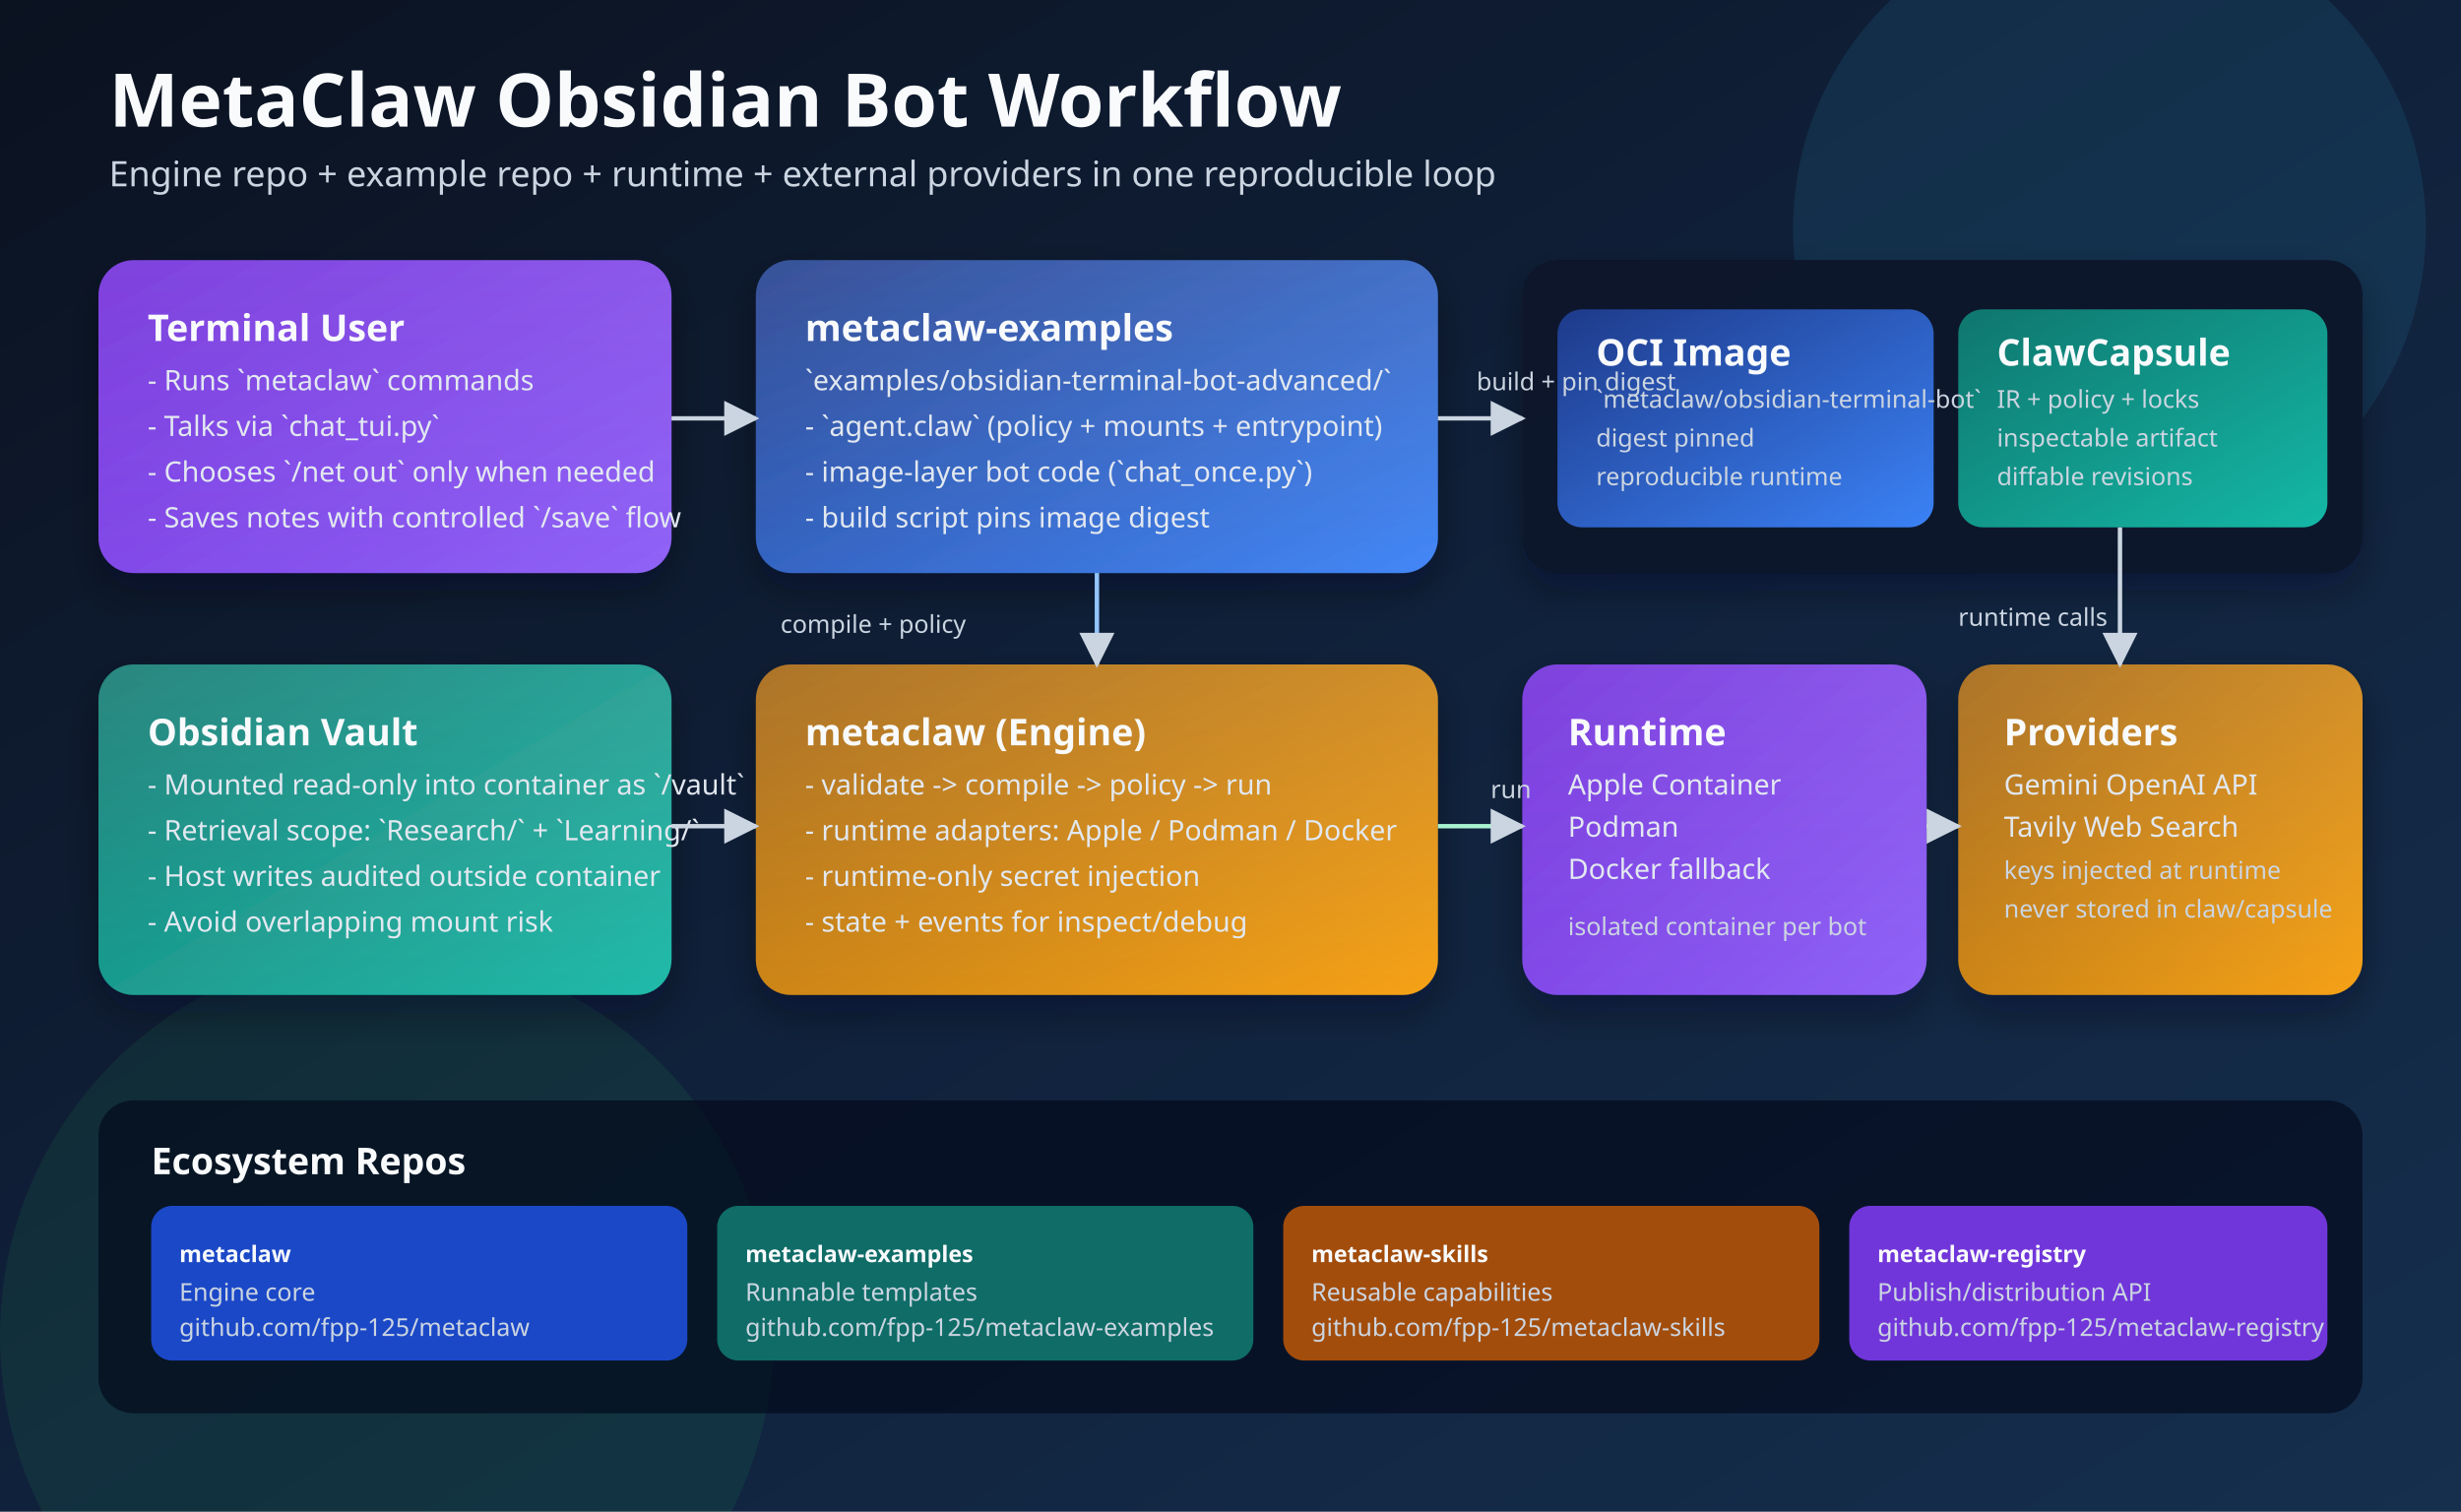
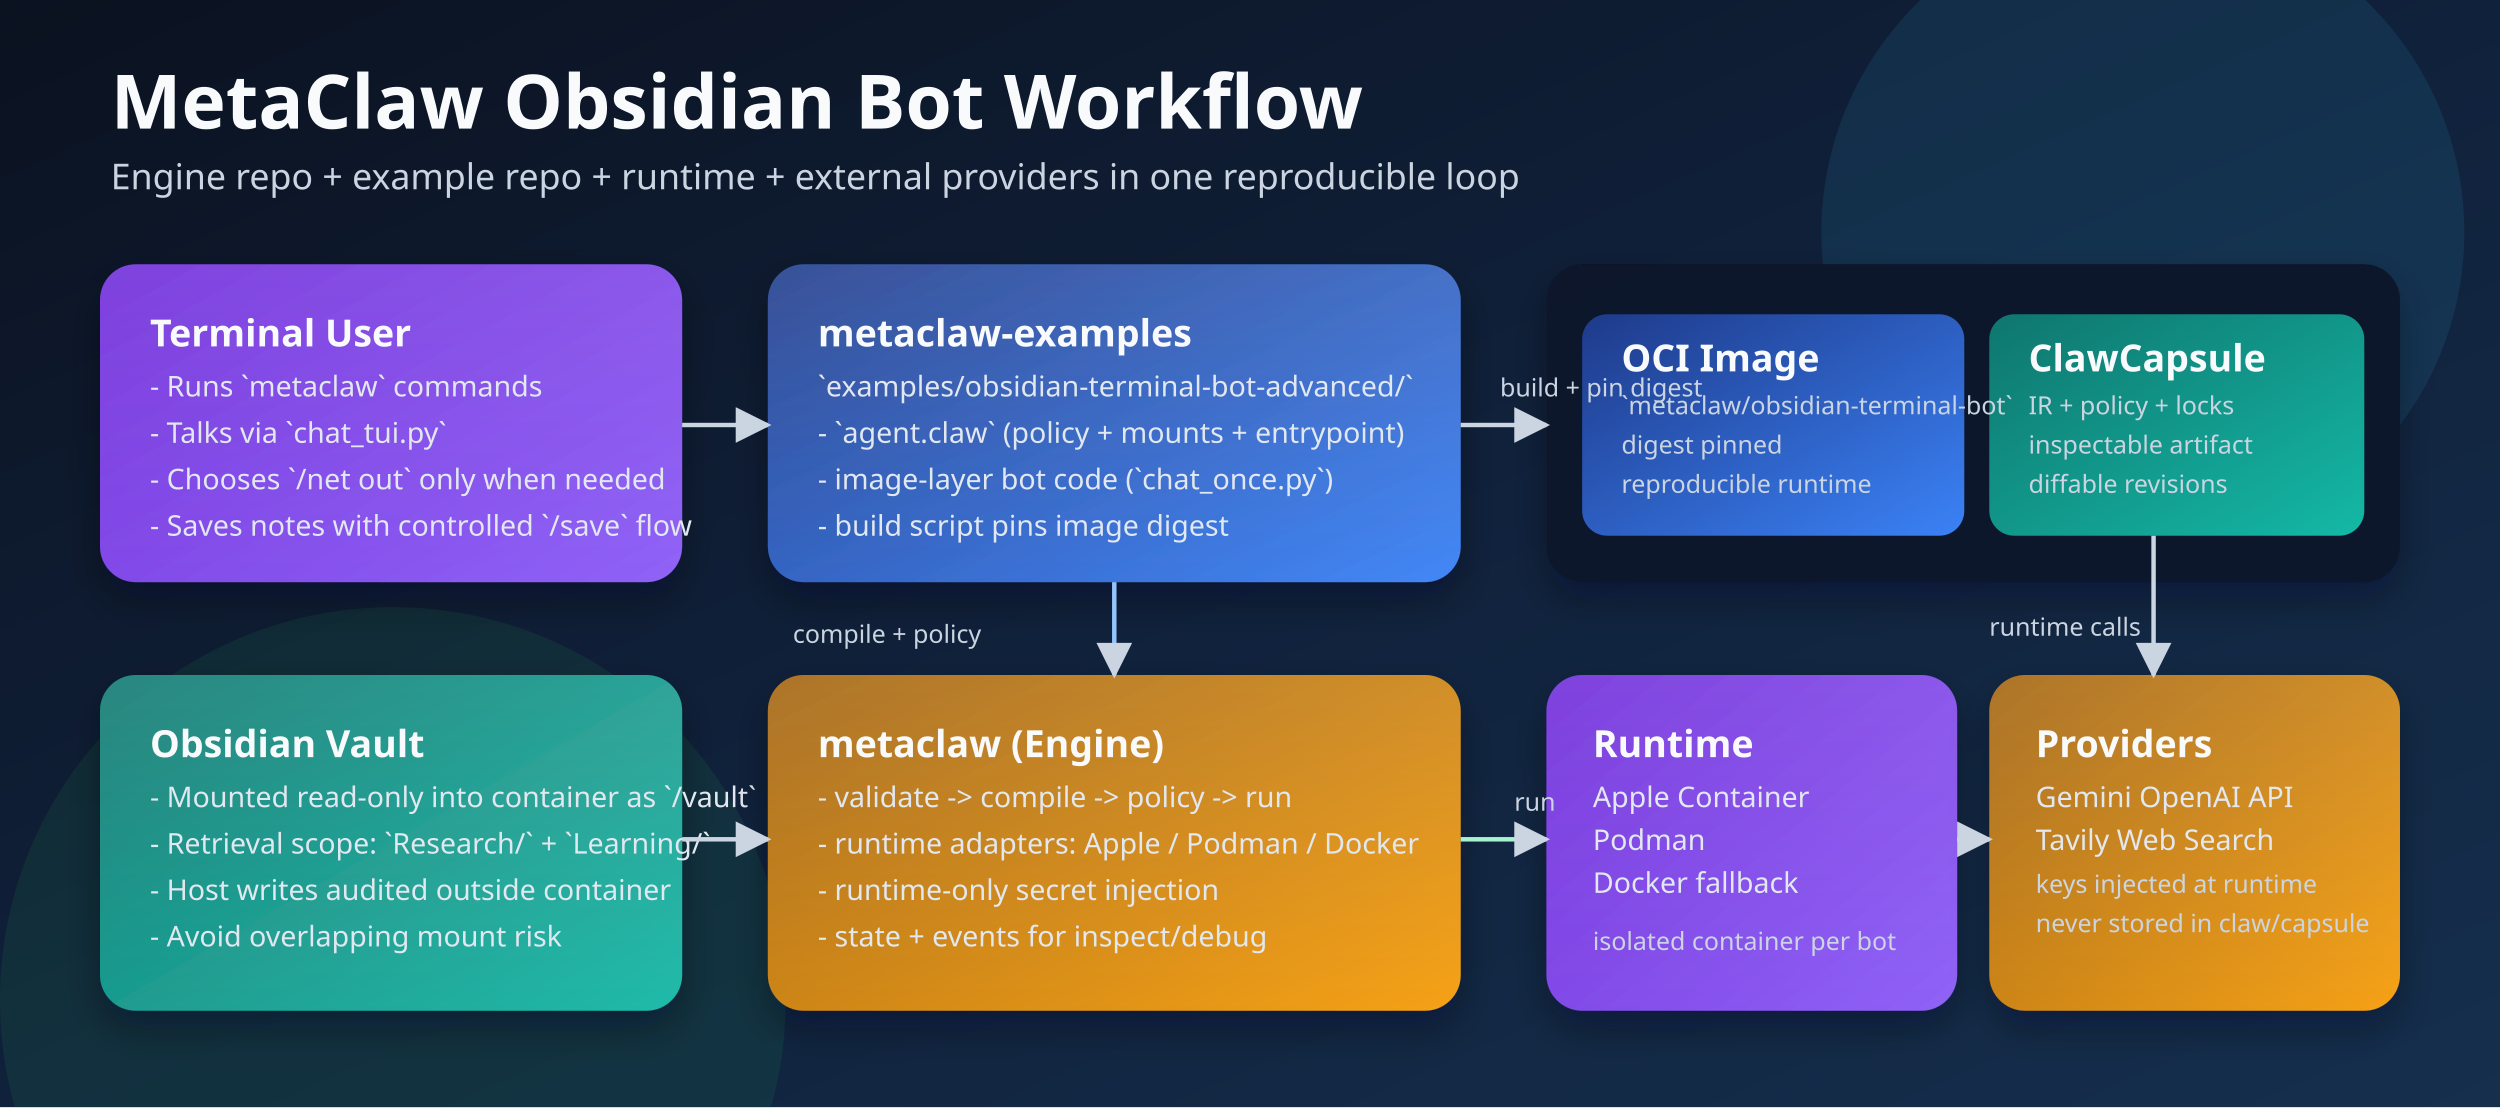
- <svg xmlns="http://www.w3.org/2000/svg" width="1400" height="860" viewBox="0 0 1400 860" role="img" aria-label="MetaClaw Obsidian workflow diagram">
+ <svg xmlns="http://www.w3.org/2000/svg" width="1400" height="620" viewBox="0 0 1400 620" role="img" aria-label="MetaClaw Obsidian workflow diagram">
  <defs>
    <linearGradient id="bg" x1="0" y1="0" x2="1" y2="1">
      <stop offset="0%" stop-color="#0b1220" />
      <stop offset="50%" stop-color="#10213b" />
      <stop offset="100%" stop-color="#152f4d" />
    </linearGradient>
    <linearGradient id="accentA" x1="0" y1="0" x2="1" y2="1">
      <stop offset="0%" stop-color="#1e3a8a" />
      <stop offset="100%" stop-color="#3b82f6" />
    </linearGradient>
    <linearGradient id="accentB" x1="0" y1="0" x2="1" y2="1">
      <stop offset="0%" stop-color="#0f766e" />
      <stop offset="100%" stop-color="#14b8a6" />
    </linearGradient>
    <linearGradient id="accentC" x1="0" y1="0" x2="1" y2="1">
      <stop offset="0%" stop-color="#a16207" />
      <stop offset="100%" stop-color="#f59e0b" />
    </linearGradient>
    <linearGradient id="accentD" x1="0" y1="0" x2="1" y2="1">
      <stop offset="0%" stop-color="#6d28d9" />
      <stop offset="100%" stop-color="#8b5cf6" />
    </linearGradient>
    <linearGradient id="panel" x1="0" y1="0" x2="0" y2="1">
      <stop offset="0%" stop-color="#ffffff" stop-opacity="0.12" />
      <stop offset="100%" stop-color="#ffffff" stop-opacity="0.04" />
    </linearGradient>
    <filter id="shadow" x="-20%" y="-20%" width="140%" height="140%">
      <feDropShadow dx="0" dy="10" stdDeviation="10" flood-color="#020617" flood-opacity="0.35" />
    </filter>
    <marker id="arrow" viewBox="0 0 10 10" refX="9" refY="5" markerWidth="8" markerHeight="8" orient="auto-start-reverse">
      <path d="M 0 0 L 10 5 L 0 10 z" fill="#cbd5e1" />
    </marker>
    <style>
      .title { font: 700 42px 'Avenir Next', 'Segoe UI', sans-serif; fill: #f8fafc; }
      .subtitle { font: 500 20px 'Avenir Next', 'Segoe UI', sans-serif; fill: #cbd5e1; }
      .h { font: 700 21px 'Avenir Next', 'Segoe UI', sans-serif; fill: #f8fafc; }
      .b { font: 500 16px 'Avenir Next', 'Segoe UI', sans-serif; fill: #e2e8f0; }
      .small { font: 500 14px 'Avenir Next', 'Segoe UI', sans-serif; fill: #cbd5e1; }
      .line { stroke: #cbd5e1; stroke-width: 2.5; fill: none; marker-end: url(#arrow); }
      .line2 { stroke: #93c5fd; stroke-width: 2.5; fill: none; marker-end: url(#arrow); }
      .line3 { stroke: #a7f3d0; stroke-width: 2.5; fill: none; marker-end: url(#arrow); }
      .line4 { stroke: #fde68a; stroke-width: 2.5; fill: none; marker-end: url(#arrow); }
      .chip { font: 600 13px 'Avenir Next', 'Segoe UI', sans-serif; fill: #f8fafc; }
    </style>
  </defs>
-   <rect width="1400" height="860" fill="url(#bg)" />
+   <rect width="1400" height="620" fill="url(#bg)" />
  <circle cx="1200" cy="130" r="180" fill="#38bdf8" opacity="0.10" />
-   <circle cx="220" cy="760" r="220" fill="#22c55e" opacity="0.09" />
+   <circle cx="220" cy="560" r="220" fill="#22c55e" opacity="0.09" />
  <text x="62" y="72" class="title">MetaClaw Obsidian Bot Workflow</text>
  <text x="62" y="106" class="subtitle">Engine repo + example repo + runtime + external providers in one reproducible loop</text>
  <rect x="56" y="148" width="326" height="178" rx="20" fill="url(#accentD)" filter="url(#shadow)" />
  <rect x="56" y="148" width="326" height="178" rx="20" fill="url(#panel)" />
  <text x="84" y="194" class="h">Terminal User</text>
  <text x="84" y="222" class="b">- Runs `metaclaw` commands</text>
  <text x="84" y="248" class="b">- Talks via `chat_tui.py`</text>
  <text x="84" y="274" class="b">- Chooses `/net out` only when needed</text>
  <text x="84" y="300" class="b">- Saves notes with controlled `/save` flow</text>
  <rect x="56" y="378" width="326" height="188" rx="20" fill="url(#accentB)" filter="url(#shadow)" />
  <rect x="56" y="378" width="326" height="188" rx="20" fill="url(#panel)" />
  <text x="84" y="424" class="h">Obsidian Vault</text>
  <text x="84" y="452" class="b">- Mounted read-only into container as `/vault`</text>
  <text x="84" y="478" class="b">- Retrieval scope: `Research/` + `Learning/`</text>
  <text x="84" y="504" class="b">- Host writes audited outside container</text>
  <text x="84" y="530" class="b">- Avoid overlapping mount risk</text>
  <rect x="430" y="148" width="388" height="178" rx="20" fill="url(#accentA)" filter="url(#shadow)" />
  <rect x="430" y="148" width="388" height="178" rx="20" fill="url(#panel)" />
  <text x="458" y="194" class="h">metaclaw-examples</text>
  <text x="458" y="222" class="b">`examples/obsidian-terminal-bot-advanced/`</text>
  <text x="458" y="248" class="b">- `agent.claw` (policy + mounts + entrypoint)</text>
  <text x="458" y="274" class="b">- image-layer bot code (`chat_once.py`)</text>
  <text x="458" y="300" class="b">- build script pins image digest</text>
  <rect x="430" y="378" width="388" height="188" rx="20" fill="url(#accentC)" filter="url(#shadow)" />
  <rect x="430" y="378" width="388" height="188" rx="20" fill="url(#panel)" />
  <text x="458" y="424" class="h">metaclaw (Engine)</text>
  <text x="458" y="452" class="b">- validate -&gt; compile -&gt; policy -&gt; run</text>
  <text x="458" y="478" class="b">- runtime adapters: Apple / Podman / Docker</text>
  <text x="458" y="504" class="b">- runtime-only secret injection</text>
  <text x="458" y="530" class="b">- state + events for inspect/debug</text>
  <rect x="866" y="148" width="478" height="178" rx="20" fill="#0f172a" opacity="0.95" filter="url(#shadow)" />
  <rect x="886" y="176" width="214" height="124" rx="14" fill="url(#accentA)" />
  <rect x="1114" y="176" width="210" height="124" rx="14" fill="url(#accentB)" />
  <text x="908" y="208" class="h">OCI Image</text>
  <text x="908" y="232" class="small">`metaclaw/obsidian-terminal-bot`</text>
  <text x="908" y="254" class="small">digest pinned</text>
  <text x="908" y="276" class="small">reproducible runtime</text>
  <text x="1136" y="208" class="h">ClawCapsule</text>
  <text x="1136" y="232" class="small">IR + policy + locks</text>
  <text x="1136" y="254" class="small">inspectable artifact</text>
  <text x="1136" y="276" class="small">diffable revisions</text>
  <rect x="866" y="378" width="230" height="188" rx="20" fill="url(#accentD)" filter="url(#shadow)" />
  <rect x="866" y="378" width="230" height="188" rx="20" fill="url(#panel)" />
  <text x="892" y="424" class="h">Runtime</text>
  <text x="892" y="452" class="b">Apple Container</text>
  <text x="892" y="476" class="b">Podman</text>
  <text x="892" y="500" class="b">Docker fallback</text>
  <text x="892" y="532" class="small">isolated container per bot</text>
  <rect x="1114" y="378" width="230" height="188" rx="20" fill="url(#accentC)" filter="url(#shadow)" />
  <rect x="1114" y="378" width="230" height="188" rx="20" fill="url(#panel)" />
  <text x="1140" y="424" class="h">Providers</text>
  <text x="1140" y="452" class="b">Gemini OpenAI API</text>
  <text x="1140" y="476" class="b">Tavily Web Search</text>
  <text x="1140" y="500" class="small">keys injected at runtime</text>
  <text x="1140" y="522" class="small">never stored in claw/capsule</text>
-   <rect x="56" y="626" width="1288" height="178" rx="20" fill="#020617" opacity="0.64" />
-   <text x="86" y="668" class="h">Ecosystem Repos</text>
-   <rect x="86" y="686" width="305" height="88" rx="12" fill="#1d4ed8" opacity="0.90" />
-   <text x="102" y="718" class="chip">metaclaw</text>
-   <text x="102" y="740" class="small">Engine core</text>
-   <text x="102" y="760" class="small">github.com/fpp-125/metaclaw</text>
-   <rect x="408" y="686" width="305" height="88" rx="12" fill="#0f766e" opacity="0.90" />
-   <text x="424" y="718" class="chip">metaclaw-examples</text>
-   <text x="424" y="740" class="small">Runnable templates</text>
-   <text x="424" y="760" class="small">github.com/fpp-125/metaclaw-examples</text>
-   <rect x="730" y="686" width="305" height="88" rx="12" fill="#b45309" opacity="0.90" />
-   <text x="746" y="718" class="chip">metaclaw-skills</text>
-   <text x="746" y="740" class="small">Reusable capabilities</text>
-   <text x="746" y="760" class="small">github.com/fpp-125/metaclaw-skills</text>
-   <rect x="1052" y="686" width="272" height="88" rx="12" fill="#7c3aed" opacity="0.90" />
-   <text x="1068" y="718" class="chip">metaclaw-registry</text>
-   <text x="1068" y="740" class="small">Publish/distribution API</text>
-   <text x="1068" y="760" class="small">github.com/fpp-125/metaclaw-registry</text>
  <path d="M 382 238 C 410 238, 410 238, 430 238" class="line" />
  <path d="M 382 470 C 410 470, 410 470, 430 470" class="line" />
  <path d="M 624 326 C 624 344, 624 350, 624 378" class="line2" />
  <path d="M 818 238 C 840 238, 844 238, 866 238" class="line" />
  <path d="M 818 470 C 840 470, 844 470, 866 470" class="line3" />
  <path d="M 1096 470 C 1104 470, 1108 470, 1114 470" class="line4" />
  <path d="M 1206 300 C 1206 330, 1206 340, 1206 378" class="line" />
  <text x="444" y="360" class="small">compile + policy</text>
  <text x="840" y="222" class="small">build + pin digest</text>
  <text x="848" y="454" class="small">run</text>
  <text x="1114" y="356" class="small">runtime calls</text>
</svg>
